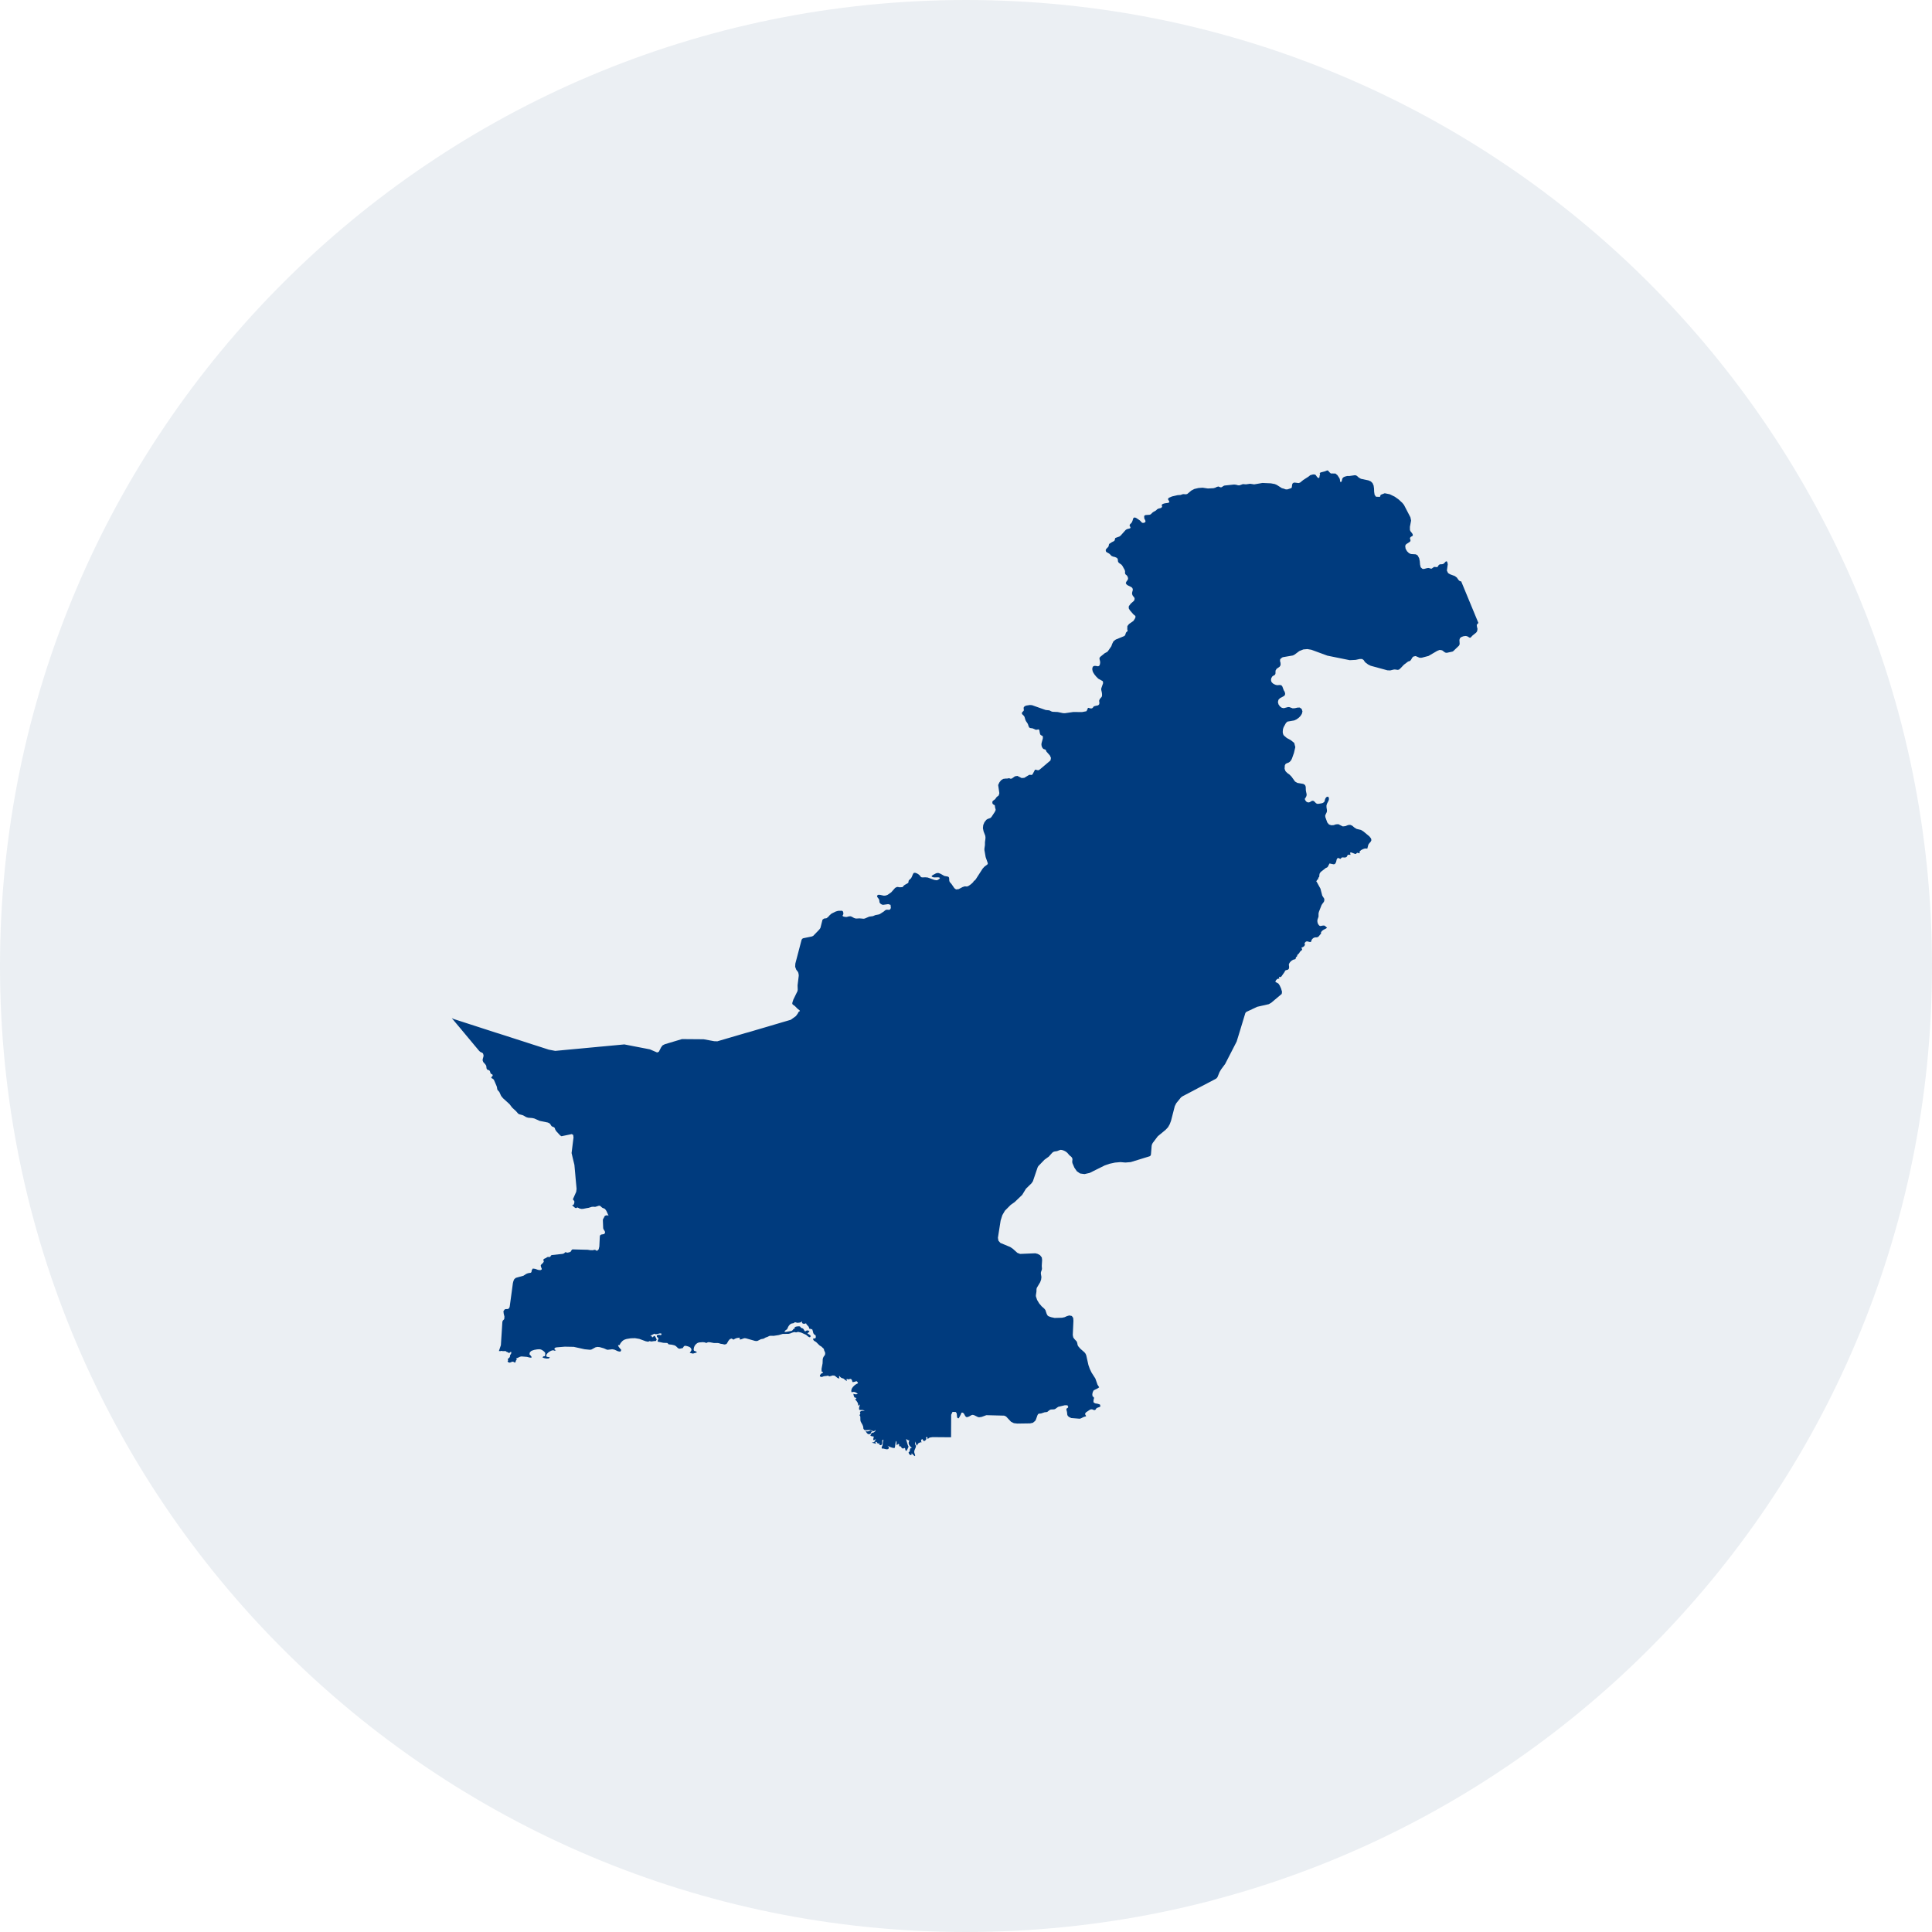
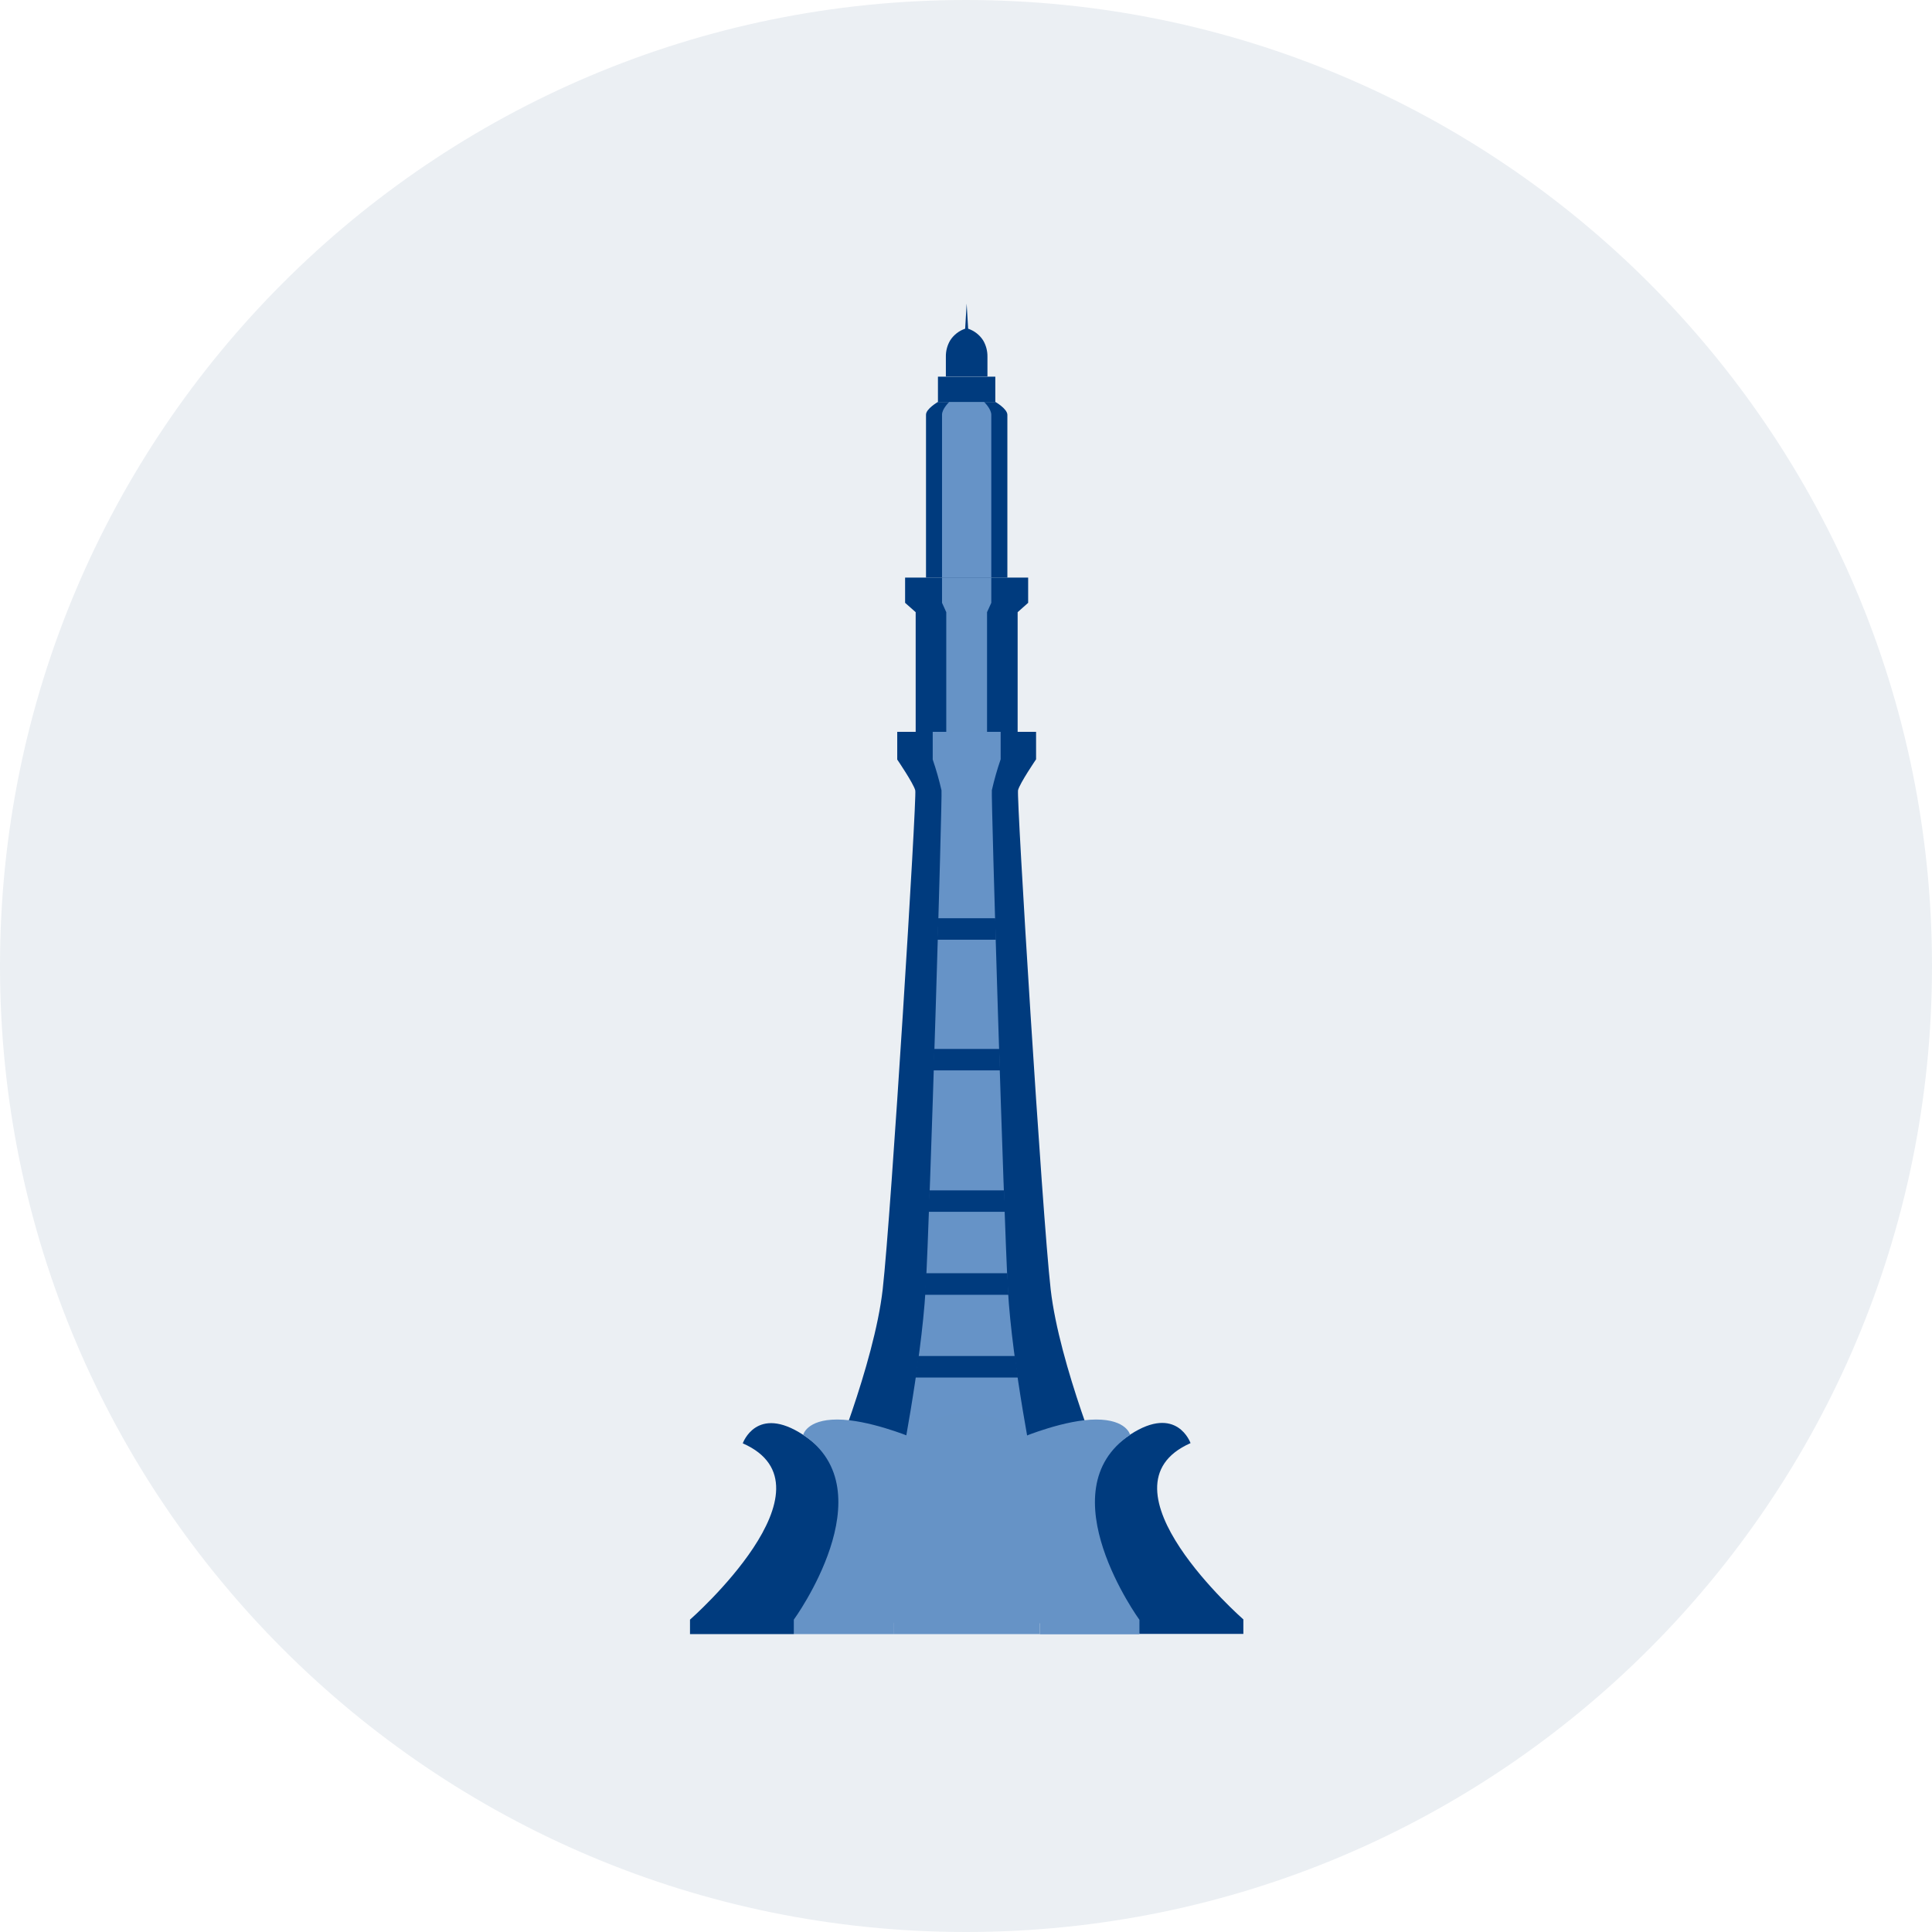
<svg xmlns="http://www.w3.org/2000/svg" width="140" height="140" viewBox="0 0 140 140" fill="none">
  <circle cx="70" cy="70" r="70" fill="#0C3869" fill-opacity="0.08" />
-   <path d="M63.113 103.835L63.133 103.766L63.225 103.726L63.191 103.713L63.1 103.655L62.894 103.726L62.79 103.723L62.722 103.655L62.748 103.737L62.804 103.829L62.876 103.903L62.957 103.932L63.081 103.903L63.113 103.835ZM107.132 45.147L105.883 42.127L105.821 42.122L105.738 42.076L105.679 42.011L105.57 41.855L105.422 41.742L105.089 41.619L104.937 41.532L104.847 41.346L104.911 40.884L104.866 40.699L104.782 40.674L104.61 40.851L104.503 40.886L104.4 40.888L104.348 40.897L104.297 40.914L104.252 40.949L104.199 41.048L104.166 41.081L104.079 41.097L103.996 41.082L103.916 41.081L103.746 41.203L103.677 41.203L103.603 41.177L103.51 41.157L103.403 41.17L103.186 41.229L103.076 41.221L102.948 41.106L102.901 40.906L102.883 40.67L102.839 40.453L102.727 40.246L102.597 40.17L102.242 40.147L102.097 40.081L101.957 39.943L101.854 39.761L101.828 39.569L101.861 39.476L101.921 39.419L102.148 39.27L102.182 39.241L102.206 39.197L102.209 39.135L102.172 39.032L102.176 38.972L102.237 38.897L102.32 38.859L102.378 38.811L102.367 38.711L102.319 38.634L102.204 38.489L102.169 38.403L102.167 38.176L102.253 37.722L102.204 37.485L101.737 36.588L101.621 36.443L101.354 36.196L101.07 35.993L100.708 35.816L100.343 35.743L100.057 35.852L100.029 35.907L100.015 35.967L99.986 36.006L99.707 35.994L99.609 35.853L99.576 35.638L99.568 35.403L99.536 35.182L99.461 35.01L99.337 34.886L99.164 34.811L98.62 34.696L98.464 34.608L98.334 34.49L98.269 34.452L98.183 34.435L97.791 34.491L97.619 34.492L97.461 34.535L97.379 34.569L97.314 34.618L97.267 34.691L97.228 34.857L97.2 34.911L97.139 34.936L97.112 34.882L97.086 34.708L97.05 34.638L96.918 34.436L96.772 34.314L96.435 34.308L96.311 34.196L96.246 34.105L96.175 34.088L96.008 34.156L95.713 34.231L95.623 34.278L95.647 34.312L95.656 34.352L95.65 34.394L95.632 34.438L95.601 34.621L95.527 34.641L95.437 34.56L95.354 34.437L95.337 34.42L95.321 34.405L95.231 34.377L95.132 34.383L94.942 34.436L94.822 34.536L94.44 34.78L94.216 34.965L94.106 35.006L93.803 34.968L93.728 34.987L93.662 35.038L93.633 35.117L93.61 35.314L93.567 35.372L93.296 35.462L93.162 35.461L93.026 35.409L92.89 35.374L92.514 35.135L92.373 35.076L92.092 35.024L91.482 34.997L90.881 35.1L90.732 35.077L90.59 35.056L90.287 35.098L90.066 35.081L89.836 35.163L89.771 35.171L89.703 35.162L89.568 35.126L89.423 35.111L88.737 35.184L88.664 35.212L88.551 35.288L88.498 35.314L88.436 35.311L88.294 35.253L88.18 35.281L88.068 35.339L87.936 35.377L87.53 35.398L87.146 35.341L86.842 35.363L86.547 35.433L86.325 35.549L86.036 35.793L85.941 35.819L85.729 35.805L85.54 35.868L85.337 35.88L84.932 35.973L84.729 36.06L84.656 36.112L84.638 36.185L84.707 36.296L84.74 36.39L84.659 36.437L84.393 36.475L84.276 36.512L84.223 36.542L84.183 36.591L84.19 36.638L84.209 36.687L84.203 36.74L84.129 36.81L83.94 36.857L83.846 36.91L83.77 36.988L83.553 37.113L83.49 37.166L83.434 37.225L83.375 37.276L83.301 37.303L83.004 37.323L82.91 37.384L82.918 37.565L82.996 37.721L83.009 37.799L82.954 37.862L82.882 37.888L82.81 37.892L82.742 37.865L82.607 37.72L82.343 37.54L82.251 37.501L82.165 37.511L82.119 37.561L82.066 37.737L82.028 37.828L81.99 37.889L81.875 38.004L81.852 38.09L81.9 38.177L81.926 38.253L81.837 38.302L81.726 38.325L81.64 38.357L81.563 38.41L81.212 38.804L81.119 38.877L80.829 38.98L80.805 39.016L80.779 39.138L80.746 39.191L80.703 39.222L80.564 39.29L80.384 39.408L80.36 39.45L80.336 39.571L80.313 39.623L80.165 39.775L80.121 39.862L80.145 39.968L80.195 40.015L80.36 40.106L80.424 40.156L80.543 40.283L80.666 40.336L80.794 40.364L80.928 40.422L80.996 40.503L81.015 40.689L81.064 40.776L81.272 40.924L81.338 41.011L81.492 41.288L81.521 41.372L81.527 41.429L81.523 41.478V41.529L81.543 41.593L81.57 41.632L81.638 41.685L81.667 41.717L81.725 41.816L81.746 41.917L81.719 42.02L81.635 42.127L81.578 42.241L81.621 42.337L81.714 42.412L81.967 42.536L82.041 42.593L82.084 42.677L82.082 42.785L82.05 42.887L82.031 42.994L82.058 43.12L82.116 43.206L82.178 43.275L82.217 43.352L82.21 43.462L82.163 43.545L81.939 43.742L81.799 43.926L81.791 44.078L81.873 44.221L82.127 44.515L82.268 44.629L82.286 44.706L82.247 44.816L82.131 44.995L81.813 45.218L81.694 45.367L81.687 45.614L81.712 45.67L81.704 45.723L81.673 45.768L81.622 45.804H81.621V45.805L81.585 45.864L81.544 45.994L81.512 46.052L81.467 46.092L80.848 46.346L80.686 46.471L80.6 46.643L80.529 46.834L80.288 47.181L80.226 47.243L80.049 47.336L79.725 47.601L79.678 47.667L79.671 47.751L79.706 47.877L79.723 47.992L79.707 48.129L79.659 48.241L79.574 48.282L79.387 48.253L79.29 48.254L79.212 48.29L79.158 48.389L79.152 48.511L79.177 48.636L79.222 48.74L79.316 48.884L79.447 49.043L79.588 49.181L79.915 49.364L79.935 49.502L79.801 49.89L79.8 49.99L79.844 50.184L79.858 50.297L79.856 50.427L79.829 50.501L79.699 50.649L79.65 50.76L79.653 50.85L79.669 50.938L79.648 51.042L79.574 51.111L79.351 51.159L79.256 51.192L79.204 51.267L79.15 51.317L79.086 51.338L79.001 51.331L78.876 51.292L78.83 51.304L78.811 51.375L78.729 51.538L78.404 51.6L77.782 51.593L77.167 51.682L77.027 51.677L76.647 51.595L76.276 51.578L76.193 51.554L76.035 51.474L75.776 51.45L74.783 51.1L74.629 51.088L74.384 51.126L74.263 51.169L74.186 51.248L74.176 51.334L74.191 51.418L74.182 51.5L74.1 51.585L74.041 51.666L74.068 51.748L74.203 51.883L74.243 51.956L74.305 52.166L74.345 52.253L74.455 52.414L74.496 52.498L74.529 52.606L74.577 52.712L74.646 52.755L74.826 52.78L75.073 52.886L75.267 52.852L75.314 52.911L75.352 53.13L75.379 53.216L75.399 53.245L75.441 53.279L75.518 53.316L75.552 53.342L75.571 53.377L75.568 53.511L75.473 53.859L75.466 53.964L75.483 54.07L75.524 54.169L75.588 54.253L75.624 54.277L75.751 54.319L75.784 54.349L75.818 54.437L75.842 54.478L76.083 54.751L76.156 54.922L76.123 55.104L75.345 55.762L75.256 55.814L75.156 55.805L75.046 55.768L74.992 55.789L74.838 56.082L74.804 56.132L74.747 56.156L74.615 56.144L74.569 56.154L74.224 56.364L74.031 56.379L73.725 56.225L73.546 56.255L73.329 56.411L73.246 56.431L73.204 56.423L73.165 56.405L73.122 56.391L72.973 56.42L72.879 56.417L72.693 56.442L72.54 56.542L72.418 56.697L72.331 56.885L72.416 57.479L72.371 57.637L72.344 57.662L72.226 57.752L72.112 57.91L71.957 58.027L71.907 58.101L71.914 58.208L71.938 58.252L71.972 58.287L72.012 58.314L72.05 58.33L72.083 58.355L72.094 58.396L72.103 58.491L72.15 58.672L72.135 58.739L72.079 58.846L71.838 59.211L71.757 59.279L71.567 59.346L71.474 59.406L71.335 59.582L71.249 59.788L71.226 60.013L71.275 60.248L71.393 60.551L71.411 60.666L71.407 60.785L71.375 61.016L71.372 61.246L71.337 61.474L71.333 61.593L71.423 62.106L71.568 62.518L71.581 62.588L71.553 62.638L71.334 62.803L71.209 62.94L70.705 63.72L70.641 63.794L70.571 63.839L70.51 63.936L70.365 64.069L70.2 64.188L70.077 64.241L69.912 64.228L69.754 64.279L69.465 64.43L69.281 64.451L69.16 64.365L68.948 64.057L68.826 63.919L68.791 63.839L68.776 63.621L68.747 63.555L68.688 63.521L68.43 63.474L68.162 63.32L68.007 63.261L67.905 63.261L67.796 63.3L67.598 63.407L67.509 63.476L67.524 63.529L67.605 63.565L67.706 63.581L67.981 63.574L68.069 63.587L68.112 63.636L68.052 63.704L67.954 63.763L67.873 63.788L67.703 63.761L67.222 63.587L67.039 63.572L66.857 63.581L66.757 63.566L66.701 63.51L66.653 63.438L66.537 63.342L66.435 63.286L66.317 63.245L66.222 63.252L66.164 63.323L66.067 63.554L66.015 63.646L65.863 63.786L65.841 63.836L65.826 63.949L65.8 63.988L65.56 64.123L65.481 64.185L65.43 64.258L65.379 64.286L65.193 64.296L65.056 64.272L64.994 64.275L64.866 64.338L64.582 64.659L64.332 64.835L64.193 64.891L64.051 64.906L63.753 64.84L63.609 64.843L63.55 64.939L63.583 65.018L63.65 65.101L63.709 65.194L63.737 65.404L63.803 65.485L63.895 65.543L63.985 65.568L64.366 65.516L64.533 65.57L64.554 65.796L64.506 65.896L64.435 65.929L64.25 65.921L64.174 65.944L64.111 65.99L64.052 66.045L63.759 66.235L63.674 66.266L63.429 66.313L63.259 66.386L62.986 66.423L62.668 66.559L62.583 66.575L62.29 66.549L62.051 66.561L61.975 66.551L61.881 66.518L61.714 66.425L61.623 66.398L61.531 66.402L61.355 66.446L61.263 66.444L61.157 66.426L61.101 66.406L61.065 66.379L61.059 66.336L61.077 66.303L61.102 66.27L61.114 66.226L61.104 66.106L61.072 66.032L61.004 65.995L60.734 66.002L60.563 66.052L60.253 66.205L60.116 66.325L60.009 66.448L59.891 66.539L59.716 66.562L59.604 66.641L59.449 67.246L59.361 67.368L58.93 67.814L58.826 67.862L58.205 67.988L58.128 68.031L58.085 68.105L57.634 69.823L57.62 70.056L57.699 70.267L57.81 70.411L57.845 70.479L57.871 70.588L57.881 70.698L57.795 71.402L57.806 71.724L57.786 71.826L57.49 72.432L57.423 72.632L57.411 72.717L57.438 72.788L57.6 72.901L57.789 73.094L57.93 73.204L57.968 73.255L57.95 73.278L57.911 73.292L57.884 73.308L57.79 73.472L57.669 73.633L57.303 73.897L56.911 74.012L56.645 74.09L56.379 74.169L56.112 74.247L55.847 74.326L55.581 74.405L55.314 74.483L55.048 74.561L54.781 74.639L54.515 74.719L54.248 74.797L53.979 74.87L53.713 74.949L53.447 75.027L52.913 75.184L52.647 75.261L51.98 75.457L51.752 75.449L50.988 75.309L50.362 75.304L49.415 75.297L48.176 75.668L48.014 75.751L47.91 75.887L47.742 76.215L47.617 76.266L47.093 76.04L45.242 75.682L44.541 75.748L44.091 75.79L43.865 75.811L43.641 75.832L43.417 75.852L43.191 75.874L42.966 75.895L42.742 75.916L42.292 75.958L42.067 75.98L41.842 76.001L41.617 76.021L41.392 76.042L41.168 76.063L40.943 76.084L40.237 76.151L39.764 76.061L39.329 75.92L38.947 75.797L38.564 75.675L38.182 75.551L37.8 75.427L37.418 75.305L37.035 75.181L36.653 75.058L36.271 74.936L35.884 74.814L35.502 74.69L35.119 74.567L34.737 74.443L34.355 74.319L33.973 74.196L33.208 73.948L32.88 73.843L32.735 73.775L33.105 74.215L33.348 74.504L33.647 74.864L33.993 75.278L34.353 75.711L34.731 76.162L34.82 76.235L34.917 76.274L34.998 76.331L35.04 76.465L35.031 76.568L34.977 76.753V76.856L35.021 76.963L35.167 77.125L35.226 77.215L35.241 77.273L35.253 77.404L35.276 77.464L35.326 77.519L35.367 77.535L35.41 77.54L35.461 77.566L35.508 77.641L35.532 77.73L35.566 77.807L35.646 77.84L35.69 77.876L35.704 77.922L35.688 77.97L35.644 78.017L35.611 78.05L35.598 78.082L35.609 78.112L35.644 78.14L35.703 78.167L35.755 78.208L35.796 78.262L35.989 78.709L36.016 78.811L36.027 78.899L36.05 78.978L36.183 79.127L36.314 79.416L36.447 79.579L36.921 80.01L37.111 80.259L37.403 80.53L37.548 80.699L37.633 80.745L37.908 80.822L38.128 80.949L38.266 80.993L38.572 81.018L38.718 81.05L39.1 81.221L39.707 81.345L39.833 81.411L39.886 81.474L39.926 81.544L39.974 81.607L40.048 81.649L40.125 81.675L40.173 81.705L40.204 81.757L40.234 81.849L40.301 81.962L40.591 82.277L40.685 82.335L41.435 82.181L41.537 82.244L41.559 82.426L41.492 82.962L41.419 83.554L41.503 83.914L41.624 84.413L41.652 84.722L41.69 85.141L41.712 85.401L41.757 85.879L41.782 86.149L41.754 86.364L41.512 86.908L41.601 87.018L41.625 87.073L41.615 87.158L41.595 87.232L41.568 87.289L41.521 87.323L41.449 87.328L41.647 87.505L41.716 87.543L41.753 87.542L41.815 87.505L41.848 87.499L41.885 87.513L41.992 87.571L42.138 87.603L42.263 87.596L42.529 87.543L42.648 87.525L42.889 87.451L43.011 87.444L43.088 87.452L43.146 87.451L43.398 87.37H43.445L43.502 87.392L43.621 87.501L43.673 87.533L43.787 87.576L43.829 87.601L43.878 87.655L43.944 87.752L44.1 88.099L44.021 88.067L43.92 88.068L43.831 88.107L43.779 88.192L43.761 88.245L43.712 88.315L43.693 88.366L43.686 88.427L43.709 89.009L43.75 89.105L43.807 89.189L43.846 89.272L43.831 89.366L43.763 89.428L43.575 89.459L43.5 89.499L43.466 89.58L43.43 90.326L43.381 90.532L43.278 90.633L43.231 90.631L43.196 90.613L43.163 90.588L43.126 90.57L43.081 90.566L42.947 90.596L42.766 90.591L42.586 90.563L42.171 90.553L41.812 90.544L41.499 90.535L41.448 90.551L41.414 90.597L41.366 90.685L41.335 90.708L41.301 90.727L41.261 90.742L41.119 90.774L41.08 90.771L41.028 90.746L40.979 90.737L40.939 90.76L40.903 90.799L40.864 90.829L40.771 90.861L40.002 90.944L39.959 90.956L39.923 90.984L39.886 91.052L39.861 91.077L39.814 91.089L39.718 91.083L39.674 91.089L39.636 91.107L39.577 91.151L39.539 91.171L39.45 91.208L39.41 91.233L39.381 91.272L39.372 91.316L39.386 91.35L39.404 91.379L39.408 91.409L39.36 91.499L39.215 91.641L39.182 91.704L39.208 91.822L39.253 91.916L39.257 91.989L39.157 92.042L38.985 92.019L38.781 91.945L38.608 91.923L38.53 92.048L38.513 92.173L38.471 92.226L38.281 92.258L38.188 92.288L38.102 92.33L37.937 92.441L37.383 92.597L37.272 92.685L37.206 92.823L37.166 92.981L37.124 93.292L37.087 93.567L37.044 93.885L36.986 94.31L36.937 94.667L36.911 94.757L36.842 94.841L36.762 94.86L36.673 94.858L36.577 94.881L36.48 95.015L36.502 95.203L36.554 95.404L36.54 95.58L36.513 95.618L36.445 95.687L36.417 95.736L36.402 95.809L36.383 96.106L36.356 96.542L36.323 97.047L36.296 97.475L36.153 97.9L36.263 97.908L36.318 97.89L36.363 97.891L36.437 97.909L36.587 97.903L36.639 97.909L36.677 97.926L36.7 97.952L36.728 97.972L36.782 97.982L36.808 97.993L36.868 98.04L36.892 98.049L36.917 98.036L36.958 97.991L36.972 97.982L37.003 97.971L37.029 97.957L37.046 97.972L37.048 98.048L37.031 98.102L36.971 98.188L36.956 98.241L36.952 98.307L36.939 98.341L36.891 98.397L36.812 98.461L36.794 98.505L36.827 98.574L36.78 98.627L36.801 98.682L36.859 98.725L36.908 98.743L36.984 98.73L37.103 98.679L37.178 98.67L37.287 98.73L37.343 98.733L37.389 98.586L37.43 98.542L37.447 98.499L37.397 98.434L37.497 98.402L37.691 98.312L37.791 98.293L38.183 98.324L38.388 98.374L38.488 98.383L38.532 98.343L38.42 98.189L38.377 98.162L38.372 98.1L38.386 98.03L38.403 97.982L38.514 97.885L38.71 97.818L38.925 97.78L39.096 97.771L39.201 97.792L39.304 97.844L39.401 97.915L39.487 97.999L39.505 98.04L39.509 98.097L39.503 98.207L39.49 98.267L39.457 98.277L39.417 98.274L39.376 98.294L39.362 98.306L39.345 98.319L39.327 98.336L39.312 98.364L39.422 98.413L39.598 98.446L39.764 98.438L39.848 98.364L39.793 98.347L39.643 98.321L39.596 98.295L39.583 98.218L39.615 98.138L39.669 98.068L39.72 98.016L39.807 97.951L39.939 97.879L40.078 97.842L40.195 97.879L40.286 97.84L40.187 97.793L40.173 97.722L40.23 97.66L40.335 97.634L40.929 97.585L41.577 97.598L42.366 97.772L42.757 97.81L42.864 97.79L43.149 97.633L43.291 97.603L43.448 97.617L43.751 97.702L43.967 97.797L44.045 97.81L44.36 97.772L44.517 97.798L44.782 97.918L44.928 97.945L44.955 97.935L44.978 97.911L44.996 97.879L45.008 97.84L45.012 97.806L45.003 97.793L44.981 97.777L44.841 97.607L44.806 97.541L44.786 97.458L44.858 97.483L44.906 97.447L44.974 97.319L45.098 97.178L45.175 97.119L45.259 97.074L45.407 97.026L45.707 96.978L46.018 96.969L46.327 97.022L46.793 97.193L46.965 97.226L47.083 97.177L47.163 97.209L47.245 97.204L47.415 97.177H47.496L47.529 97.168L47.588 97.073L47.505 96.899L47.447 96.811L47.387 96.813L47.323 96.881L47.278 96.909L47.244 96.885L47.211 96.795L47.186 96.811L47.117 96.83L47.177 96.766L47.433 96.64L47.484 96.685L47.6 96.674L47.81 96.622L47.871 96.624L47.918 96.634L47.938 96.656L47.918 96.731L47.871 96.749L47.764 96.727H47.712L47.656 96.735L47.609 96.76L47.59 96.813L47.608 96.877L47.649 96.915L47.691 96.942L47.715 96.969L47.7 97.058L47.659 97.149L47.658 97.22L48.068 97.306L48.348 97.317L48.386 97.342L48.444 97.409L48.487 97.421L48.686 97.441L48.88 97.489L48.981 97.546L49.14 97.702L49.24 97.734L49.28 97.728L49.37 97.706L49.428 97.699L49.482 97.678L49.548 97.571L49.603 97.526L49.689 97.523L49.818 97.553L49.944 97.598L50.025 97.647L50.104 97.765L50.1 97.852L49.979 98.045H50.047L50.163 98.079L50.229 98.083L50.447 98.018L50.484 98.014L50.478 97.957L50.419 97.924L50.343 97.902L50.292 97.877L50.268 97.824L50.266 97.763L50.292 97.632L50.338 97.521L50.419 97.415L50.522 97.33L50.64 97.281L50.929 97.258L51.076 97.275L51.177 97.319L51.308 97.26L51.45 97.267L51.725 97.319H52.007L52.085 97.331L52.226 97.376L52.357 97.394L52.473 97.424L52.527 97.423L52.597 97.407L52.643 97.386L52.678 97.348L52.784 97.161L52.882 97.045L53.006 96.994L53.158 97.074L53.253 97.013L53.358 96.97L53.48 96.944L53.63 96.935L53.592 97.016L53.571 97.042L53.655 97.064L53.756 97.036L53.863 96.992L53.962 96.97L54.055 96.981L54.706 97.165L54.808 97.178L54.897 97.164L55.14 97.042L55.329 97.007L55.489 96.917L55.598 96.884L55.755 96.806L55.861 96.795L56.058 96.801L56.426 96.745L56.721 96.66L57.136 96.656L57.264 96.626L57.412 96.566L57.561 96.525L57.684 96.552L57.837 96.514L58.056 96.564L58.412 96.726L58.542 96.837L58.627 96.892L58.694 96.903L58.754 96.823L58.692 96.74L58.505 96.621L58.665 96.483L58.589 96.421L58.5 96.406L58.412 96.43L58.349 96.483L58.296 96.432L58.229 96.32L58.19 96.273L58.136 96.249L58.075 96.231L58.025 96.204L58.005 96.15L57.951 96.114L57.827 96.111L57.688 96.132L57.592 96.166L57.586 96.19L57.592 96.226L57.595 96.26L57.578 96.273L57.552 96.275L57.532 96.282L57.516 96.292L57.501 96.306L57.433 96.389L57.385 96.432L57.327 96.449L56.962 96.514L56.84 96.516L56.865 96.467L56.91 96.411L56.962 96.365L57.011 96.344L57.037 96.318L57.121 96.137L57.175 96.051L57.249 95.971L57.342 95.913L57.507 95.879L57.546 95.855L57.573 95.83L57.591 95.818L57.647 95.819L57.742 95.847L57.797 95.855L57.959 95.837L58.05 95.805L58.129 95.748L58.115 95.86L58.184 95.917L58.297 95.927L58.411 95.891L58.444 95.969L58.599 96.138L58.622 96.194L58.639 96.258L58.668 96.296L58.728 96.276L58.735 96.299L58.749 96.321L58.759 96.345L58.843 96.295L58.892 96.427L58.935 96.606L58.996 96.695L59.102 96.762L59.12 96.897L59.066 97L58.948 96.97L58.922 97.07L58.981 97.152L59.139 97.25L59.383 97.489L59.435 97.528L59.502 97.561L59.667 97.713L59.701 97.754L59.719 97.848L59.791 98.007L59.795 98.117L59.769 98.199L59.683 98.312L59.642 98.397L59.618 98.493L59.607 98.796L59.534 99.184L59.535 99.378L59.642 99.437V99.471L59.515 99.534L59.422 99.64L59.41 99.739L59.527 99.782L59.581 99.772L59.697 99.726L59.939 99.698L59.986 99.678L60.092 99.736L60.206 99.713L60.328 99.673L60.457 99.678L60.554 99.739L60.64 99.814L60.728 99.873L60.838 99.886L60.815 99.847L60.804 99.808L60.804 99.716H60.838L60.875 99.769L60.94 99.826L61.022 99.869L61.105 99.886L61.292 100.03L61.378 100.068L61.337 99.958L61.371 99.921L61.457 99.952L61.509 99.949L61.559 99.931L61.64 99.92L61.68 99.938L61.716 99.979L61.742 100.032L61.768 100.14L61.809 100.152L61.976 100.117L62.027 100.091L62.069 100.086L62.124 100.132L62.172 100.202L62.161 100.24L62.031 100.308L61.918 100.39L61.806 100.502L61.72 100.632L61.686 100.773L61.699 100.87L61.735 100.887L61.794 100.87L61.875 100.86L61.96 100.878L62.028 100.912L62.16 100.998L62.088 101.03L62.002 101.038L61.916 101.025L61.843 100.998L61.85 101.07L61.866 101.144L61.894 101.215L61.938 101.277L62.041 101.29L62.06 101.327L61.969 101.411L62.059 101.51L62.133 101.616L62.18 101.732L62.188 101.863L62.257 101.822L62.288 101.795L62.316 101.759L62.257 101.984L62.248 102.115L62.3 102.173L62.493 102.172L62.574 102.191L62.664 102.241L62.545 102.228L62.403 102.246L62.313 102.313L62.345 102.447L62.327 102.468L62.303 102.522L62.282 102.556L62.325 102.612L62.342 102.653L62.347 102.904L62.357 102.969L62.379 103.034L62.499 103.248L62.548 103.373L62.567 103.536L62.625 103.615L62.762 103.636L63.023 103.618L63.145 103.648L63.245 103.699L63.34 103.709L63.447 103.619L63.431 103.695L63.386 103.745L63.259 103.831L63.195 103.809L63.148 103.861L63.07 104.034L63.127 104.062L63.322 104.103L63.293 104.215L63.28 104.296L63.289 104.346L63.335 104.359L63.386 104.334L63.435 104.298L63.481 104.278L63.443 104.329L63.389 104.442L63.352 104.486L63.306 104.512L63.273 104.515L63.24 104.511L63.195 104.52L63.253 104.562L63.509 104.622L63.459 104.577L63.433 104.521L63.444 104.48L63.509 104.486L63.561 104.534L63.597 104.595L63.637 104.619L63.7 104.553L63.704 104.644L63.752 104.706L63.82 104.727L63.888 104.693L63.925 104.605L63.928 104.396L63.985 104.31L63.989 104.327L63.987 104.341L63.993 104.349L64.014 104.347V104.379L63.987 104.441L63.951 104.725L63.932 104.775L63.912 104.813L63.894 104.855L63.888 104.915L63.898 104.962L63.928 104.97L63.967 104.964L64.014 104.969L64.183 105.012L64.285 105.022L64.361 105.004L64.414 104.936L64.401 104.864L64.353 104.801L64.298 104.76L64.549 104.874L64.684 104.916L64.817 104.933L64.851 104.863L64.898 104.532L64.925 104.419L64.963 104.464L64.968 104.651L64.988 104.728L65.055 104.657L65.095 104.633L65.13 104.642L65.157 104.684L65.152 104.75L65.176 104.801L65.208 104.814L65.249 104.812L65.287 104.817L65.304 104.851L65.321 104.904L65.364 104.938L65.415 104.959L65.462 104.973L65.468 104.956L65.513 104.934L65.563 104.926L65.587 104.953L65.593 104.996L65.607 105.056L65.627 105.111L65.653 105.139L65.702 105.109L65.754 105.02L65.839 104.834L65.783 104.719L65.655 104.281L65.704 104.302L65.813 104.373L65.885 104.362L65.875 104.422L65.84 104.555L65.865 104.671L65.926 104.771L65.998 104.85L66.062 104.903V104.934H65.998L65.968 104.954L65.933 105.04L65.929 105.063L65.933 105.156L65.918 105.177L65.853 105.227L65.839 105.262L65.88 105.366L65.968 105.439L66.045 105.436L66.063 105.312L66.192 105.441L66.277 105.509L66.315 105.501L66.302 105.41L66.254 105.266L66.249 105.176L66.274 105.076L66.357 104.88L66.374 104.78L66.365 104.757L66.326 104.691L66.314 104.659L66.31 104.609L66.314 104.452L66.432 104.762L66.541 104.593L66.577 104.569L66.66 104.533L66.691 104.513L66.705 104.511L66.751 104.52L66.77 104.519L66.786 104.501L66.775 104.482L66.755 104.464L66.747 104.454L66.753 104.423L66.75 104.377L66.761 104.332L66.802 104.298L66.85 104.289L66.867 104.309L66.878 104.349L66.905 104.395L66.971 104.424L67.033 104.398L67.087 104.338L67.129 104.272L67.124 104.237L67.106 104.186L67.108 104.143L67.164 104.133L67.193 104.153L67.21 104.194L67.216 104.24V104.28L67.362 104.174L67.573 104.141L68.108 104.144L68.56 104.148L68.918 104.15L68.921 103.452L68.924 102.924L68.925 102.52L69.023 102.31L69.261 102.32L69.328 102.424L69.356 102.717L69.442 102.786L69.489 102.749L69.633 102.481L69.648 102.439L69.657 102.398L69.68 102.368L69.743 102.362L69.785 102.379L69.826 102.413L69.859 102.455L69.948 102.616L70.012 102.682L70.096 102.691L70.219 102.645L70.407 102.541L70.495 102.524L70.605 102.557L70.864 102.684L70.949 102.701L71.132 102.675L71.474 102.549L72.77 102.583L72.904 102.644L73.264 103.026L73.467 103.127L73.717 103.158L74.647 103.144L74.85 103.099L75.016 102.959L75.066 102.867L75.178 102.554L75.226 102.471L75.28 102.441L75.441 102.425L75.704 102.337L75.799 102.331L75.889 102.312L76.05 102.183L76.138 102.14L76.391 102.126L76.471 102.095L76.681 101.945L77.16 101.83L77.353 101.834L77.41 101.955L77.383 102.008L77.303 102.06L77.279 102.092L77.274 102.148L77.319 102.324L77.341 102.525L77.375 102.597L77.454 102.673L77.623 102.757L78.237 102.806L78.331 102.78L78.503 102.691L78.598 102.656L78.677 102.638L78.706 102.604L78.646 102.52L78.63 102.431L78.7 102.342L78.982 102.151L79.068 102.123L79.155 102.13L79.255 102.174L79.344 102.178L79.393 102.141L79.425 102.084L79.476 102.028L79.697 101.948L79.741 101.9L79.705 101.776L79.545 101.723L79.36 101.692L79.256 101.632L79.242 101.595L79.236 101.558L79.239 101.52L79.244 101.48L79.256 101.379L79.272 101.344L79.278 101.311L79.273 101.279L79.256 101.251L79.167 101.169L79.153 101.025L79.189 100.868L79.255 100.746L79.558 100.597L79.652 100.529L79.529 100.336L79.374 99.894L79.097 99.46L78.97 99.195L78.871 98.915L78.715 98.217L78.663 98.095L78.584 97.994L78.294 97.741L78.141 97.567L78.087 97.467L78.066 97.346L78.03 97.22L77.845 97.018L77.771 96.912L77.737 96.735L77.764 96.152L77.784 95.705L77.767 95.497L77.668 95.361L77.485 95.322L77.311 95.374L77.141 95.45L76.96 95.488L76.422 95.503L76.163 95.446L75.984 95.381L75.913 95.329L75.847 95.21L75.752 94.927L75.667 94.823L75.478 94.657L75.297 94.441L75.151 94.195L75.065 93.938L75.064 93.859L75.104 93.595L75.109 93.412L75.129 93.326L75.375 92.913L75.443 92.724L75.465 92.536L75.43 92.33L75.423 92.23L75.448 92.13L75.49 92.024L75.505 91.936L75.49 91.733L75.516 91.31L75.494 91.121L75.364 90.955L75.199 90.864L75.026 90.818L73.922 90.864L73.723 90.787L73.393 90.49L73.204 90.363L72.493 90.068L72.35 89.907L72.313 89.695L72.409 89.082L72.509 88.447L72.632 88.057L72.82 87.732L73.237 87.312L73.532 87.103L74.071 86.586L74.347 86.136L74.74 85.754L74.847 85.6L75.187 84.6L75.237 84.505L75.683 84.042L75.999 83.812L76.257 83.525L76.341 83.467L76.421 83.442L76.599 83.414L76.777 83.344L76.864 83.321L76.961 83.334L77.096 83.378L77.225 83.445L77.341 83.536L77.492 83.713L77.621 83.819L77.677 83.883L77.716 83.989L77.697 84.181L77.711 84.282L77.853 84.612L78.031 84.873L78.267 85.035L78.589 85.078L78.965 84.993L79.488 84.732L80.054 84.451L80.401 84.331L80.791 84.246L81.188 84.211L81.552 84.241L81.936 84.21L82.582 84.012L83.314 83.786L83.375 83.737L83.402 83.658L83.454 83.021L83.478 82.926L83.531 82.822L83.897 82.339L84.462 81.872L84.64 81.683L84.767 81.457L84.86 81.208L85.129 80.157L85.239 79.939L85.58 79.52L85.706 79.432L86.365 79.088L86.974 78.766L87.499 78.492L88.091 78.181L88.167 78.127L88.224 78.049L88.373 77.685L88.491 77.487L88.778 77.1L89.136 76.404L89.361 75.965L89.613 75.474L89.852 74.697L90.047 74.054L90.243 73.407L90.313 73.327L91.104 72.956L91.94 72.766L92.117 72.665L92.879 72.023L92.9 71.869L92.834 71.636L92.731 71.41L92.637 71.271L92.411 71.147L92.425 71.126L92.454 71.043L92.529 70.964L92.619 70.915L92.705 70.924L92.696 70.889L92.685 70.814L92.675 70.779L92.753 70.804L92.81 70.795L92.856 70.758L93.087 70.428L93.116 70.358L93.156 70.315L93.338 70.263L93.398 70.195L93.416 70.066L93.402 69.966L93.396 69.875L93.444 69.773L93.511 69.691L93.574 69.631L93.645 69.582L93.742 69.533L93.849 69.511L93.885 69.482L93.899 69.406L93.914 69.363L93.981 69.312L94.012 69.204L94.047 69.16L94.122 69.094L94.216 68.952L94.255 68.914L94.323 68.861L94.358 68.822L94.354 68.784L94.312 68.678L94.328 68.656L94.418 68.628L94.512 68.556L94.564 68.461L94.531 68.365L94.561 68.309L94.6 68.261L94.648 68.228L94.707 68.216L94.759 68.22L94.879 68.255L94.977 68.263L95.014 68.22L95.032 68.145L95.083 68.053L95.162 67.979L95.24 67.94L95.327 67.925L95.427 67.923L95.519 67.891L95.59 67.817L95.654 67.732L95.725 67.666L95.726 67.555L95.795 67.46L95.894 67.386L96.16 67.24L96.12 67.19L96.035 67.112L95.967 67.071L95.875 67.068L95.675 67.105L95.6 67.071L95.538 66.995L95.498 66.927L95.475 66.851L95.459 66.747L95.471 66.638L95.546 66.424L95.547 66.183L95.579 66.06L95.76 65.597L95.815 65.504L95.891 65.409L95.945 65.323L95.968 65.222L95.957 65.12L95.817 64.906L95.685 64.396L95.426 63.923L95.38 63.862L95.395 63.845L95.445 63.758L95.455 63.751L95.491 63.733L95.504 63.721L95.515 63.697L95.527 63.633L95.537 63.607L95.572 63.556L95.592 63.539L95.6 63.515L95.603 63.443L95.618 63.324L95.664 63.237L95.732 63.164L96.078 62.894L96.154 62.866L96.212 62.82L96.342 62.57L96.638 62.631L96.733 62.611L96.819 62.47L96.86 62.28L96.94 62.162L97.144 62.238L97.217 62.145L97.307 62.128L97.411 62.14L97.523 62.126L97.578 62.095L97.607 62.057L97.626 62.011L97.663 61.958L97.707 61.935L97.819 61.944L97.865 61.941L97.83 61.787L97.913 61.77L98.196 61.878L98.233 61.88L98.273 61.863L98.322 61.812L98.363 61.794L98.468 61.825L98.527 61.831L98.521 61.707L98.626 61.604L98.767 61.531L98.874 61.495L98.934 61.484L99.08 61.495L99.096 61.436L99.143 61.25L99.18 61.16L99.328 60.989L99.377 60.883L99.35 60.76L99.23 60.606L98.785 60.239L98.629 60.145L98.307 60.066L98.151 59.971L97.981 59.829L97.837 59.771L97.686 59.786L97.492 59.865L97.301 59.885L96.986 59.724L96.806 59.736L96.643 59.791L96.466 59.801L96.302 59.744L96.179 59.597L96.041 59.216L96.028 59.107L96.063 59.008L96.113 58.914L96.15 58.821L96.156 58.712L96.122 58.491L96.121 58.37L96.154 58.249L96.272 58.019L96.302 57.902L96.284 57.78L96.223 57.728L96.139 57.746L96.058 57.83L96.012 57.936L95.994 58.029L95.958 58.112L95.864 58.181L95.773 58.21L95.53 58.25L95.439 58.245L95.363 58.204L95.23 58.067L95.153 58.027L95.061 58.035L94.912 58.126L94.827 58.149L94.728 58.13L94.649 58.078L94.591 57.998L94.546 57.895L94.621 57.782L94.671 57.68L94.685 57.565L94.628 57.285L94.617 57.007L94.569 56.886L94.442 56.805L94.015 56.733L93.844 56.634L93.59 56.28L93.439 56.127L93.273 56.008L93.15 55.879L93.086 55.709L93.101 55.468L93.148 55.371L93.221 55.32L93.394 55.251L93.47 55.194L93.529 55.129L93.58 55.05L93.624 54.959L93.765 54.559L93.863 54.138L93.784 53.836L93.538 53.637L93.244 53.476L93.026 53.288L92.986 53.212L92.963 53.13L92.952 53.045L92.963 52.884L92.978 52.812L92.998 52.743L93.026 52.677L93.184 52.392L93.291 52.291L93.786 52.205L93.948 52.13L94.108 52.015L94.233 51.89L94.337 51.73L94.382 51.552L94.325 51.373L94.181 51.271L94.014 51.277L93.841 51.319L93.676 51.329L93.434 51.242L93.341 51.236L93.027 51.318L92.886 51.29L92.748 51.188L92.646 51.042L92.603 50.876L92.643 50.707L92.751 50.593L93.027 50.446L93.113 50.363L93.126 50.251L93.091 50.129L93.027 50.023L92.925 49.748L92.847 49.652L92.709 49.638L92.579 49.652L92.46 49.635L92.349 49.59L92.235 49.523L92.135 49.415L92.1 49.281L92.122 49.141L92.198 49.016L92.248 48.979L92.362 48.917L92.403 48.872L92.425 48.805L92.431 48.595V48.594L92.506 48.467L92.727 48.311L92.795 48.199L92.793 48.041L92.755 47.896L92.766 47.767L92.899 47.653L92.961 47.623L93.689 47.497L93.81 47.435L94.154 47.178L94.447 47.06L94.737 47.035L95.028 47.085L96.188 47.511L97.808 47.839L98.236 47.817L98.536 47.752L98.704 47.754L98.814 47.827L98.881 47.932L98.954 48.015L99.138 48.151L99.327 48.244L100.535 48.573L100.738 48.582L101.002 48.517L101.097 48.515L101.292 48.542L101.377 48.519L101.47 48.442L101.735 48.165L102.035 47.938L102.159 47.899L102.192 47.881L102.252 47.804L102.347 47.642L102.421 47.575L102.58 47.54L102.872 47.665L103.025 47.661L103.516 47.532L104.149 47.163L104.325 47.095L104.501 47.124L104.701 47.273L104.773 47.3L104.853 47.303L105.25 47.217L105.309 47.184L105.729 46.78L105.773 46.673L105.755 46.373L105.793 46.244L105.905 46.156L106.065 46.1L106.228 46.085L106.352 46.121L106.473 46.199L106.542 46.213L106.601 46.167L106.687 46.069L106.965 45.844L107.035 45.749L107.066 45.574L107.028 45.42L107.01 45.283L107.099 45.166L107.132 45.147Z" fill="#003B7E" />
+   <path d="M70.156 23.819L70.047 22L69.939 23.819C69.497 23.968 69.117 24.261 68.862 24.652C68.644 25.014 68.533 25.431 68.541 25.855V27.282H71.554V25.855C71.562 25.431 71.451 25.014 71.233 24.652C70.978 24.261 70.598 23.968 70.156 23.819Z" fill="#003B7E" />
+   <path d="M73.772 57.258C73.897 56.758 75.078 55.023 75.078 55.023V53.033H65.017V55.039C65.017 55.039 66.199 56.775 66.324 57.274C66.448 57.774 64.584 87.961 63.964 93.427C63.344 98.892 59.991 106.968 59.991 106.968H80.109C80.109 106.968 76.755 98.892 76.135 93.427C75.515 87.961 73.651 57.753 73.772 57.258Z" fill="#003B7E" />
+   <path d="M71.874 57.258C72.046 56.502 72.259 55.756 72.511 55.023V53.033H67.588V55.039C67.84 55.772 68.053 56.519 68.225 57.274C68.287 57.77 67.393 87.961 67.073 93.427C66.752 98.892 65.125 106.968 65.125 106.968H74.983C74.983 106.968 73.339 98.892 73.035 93.427C72.731 87.961 71.812 57.753 71.874 57.258Z" fill="#B0D2FB" fill-opacity="0.58" />
+   <path d="M58.201 103.974C54.81 101.756 53.824 104.59 53.824 104.59C60.977 107.737 50 117.365 50 117.365V118.414H57.523C62.891 110.455 61.597 106.197 58.201 103.974Z" fill="#003B7E" />
+   <path d="M60.669 102.863C58.451 102.863 58.201 103.975 58.201 103.975C64.31 108.05 57.523 117.366 57.523 117.366V118.415H64.742V117.645C68.071 112.279 65.912 104.1 65.912 104.1C65.912 104.1 62.891 102.863 60.669 102.863Z" fill="#6693C6" />
+   <path d="M86.271 104.574C86.271 104.574 85.285 101.739 81.894 103.958C78.503 106.176 77.204 110.439 82.572 118.398H90.099V117.349C90.099 117.349 79.118 107.737 86.271 104.574Z" fill="#003B7E" />
+   <path d="M81.894 103.975C81.894 103.975 81.648 102.863 79.426 102.863C77.204 102.863 74.183 104.112 74.183 104.112C74.183 104.112 72.024 112.292 75.353 117.657V118.427H82.568V117.378C82.568 117.378 75.785 108.05 81.894 103.975Z" fill="#6693C6" />
+   <path d="M74.184 104.099C73.979 103.895 73.76 103.707 73.526 103.538C72.398 102.708 71.011 102.309 69.615 102.412C68.219 102.515 66.906 103.114 65.912 104.099C65.912 104.099 67.33 112.616 64.742 117.366V118.415H75.353V117.366C72.765 112.616 74.184 104.099 74.184 104.099Z" fill="#6693C6" />
+   <path d="M65.587 41.855V43.683L66.353 44.361V53.032H70.047H73.742V44.361L74.504 43.683V41.855H70.047H65.587Z" fill="#003B7E" />
+   <path d="M68.263 41.855V43.683L68.57 44.361V53.032H70.047H71.525V44.361L71.833 43.683V41.855H70.047H68.263Z" fill="#6693C6" />
+   <path d="M72.128 29.126H67.967C67.967 29.126 67.102 29.621 67.102 30.05V41.859H72.998V30.063C72.998 29.621 72.128 29.126 72.128 29.126Z" fill="#003B7E" />
+   <path d="M71.308 29.126H68.787C68.787 29.126 68.263 29.621 68.263 30.05V41.859H71.833V30.063C71.833 29.621 71.308 29.126 71.308 29.126Z" fill="#B0D2FB" fill-opacity="0.58" />
+   <path d="M72.124 27.295H67.967V29.127H72.124V27.295Z" fill="#003B7E" />
+   <path d="M67.676 76.01L67.626 77.563H72.469L72.419 76.01H67.676Z" fill="#003B7E" />
+   <path d="M72.998 92.261H67.089C67.068 92.715 67.047 93.094 67.031 93.41L67.006 93.826H73.081L73.056 93.41C73.043 93.102 73.023 92.715 72.998 92.261Z" fill="#003B7E" />
+   <path d="M67.971 66.54C67.971 67.048 67.938 67.564 67.921 68.097H72.166C72.166 67.564 72.132 67.048 72.12 66.54H67.971Z" fill="#003B7E" />
+   <path d="M67.331 86.258C67.331 86.795 67.293 87.311 67.272 87.811H72.823C72.823 87.311 72.785 86.795 72.765 86.258H67.331Z" fill="#003B7E" />
+   <path d="M66.54 98.263C66.469 98.788 66.394 99.308 66.32 99.82H73.776C73.701 99.308 73.626 98.788 73.555 98.263H66.54Z" fill="#003B7E" />
</svg>
